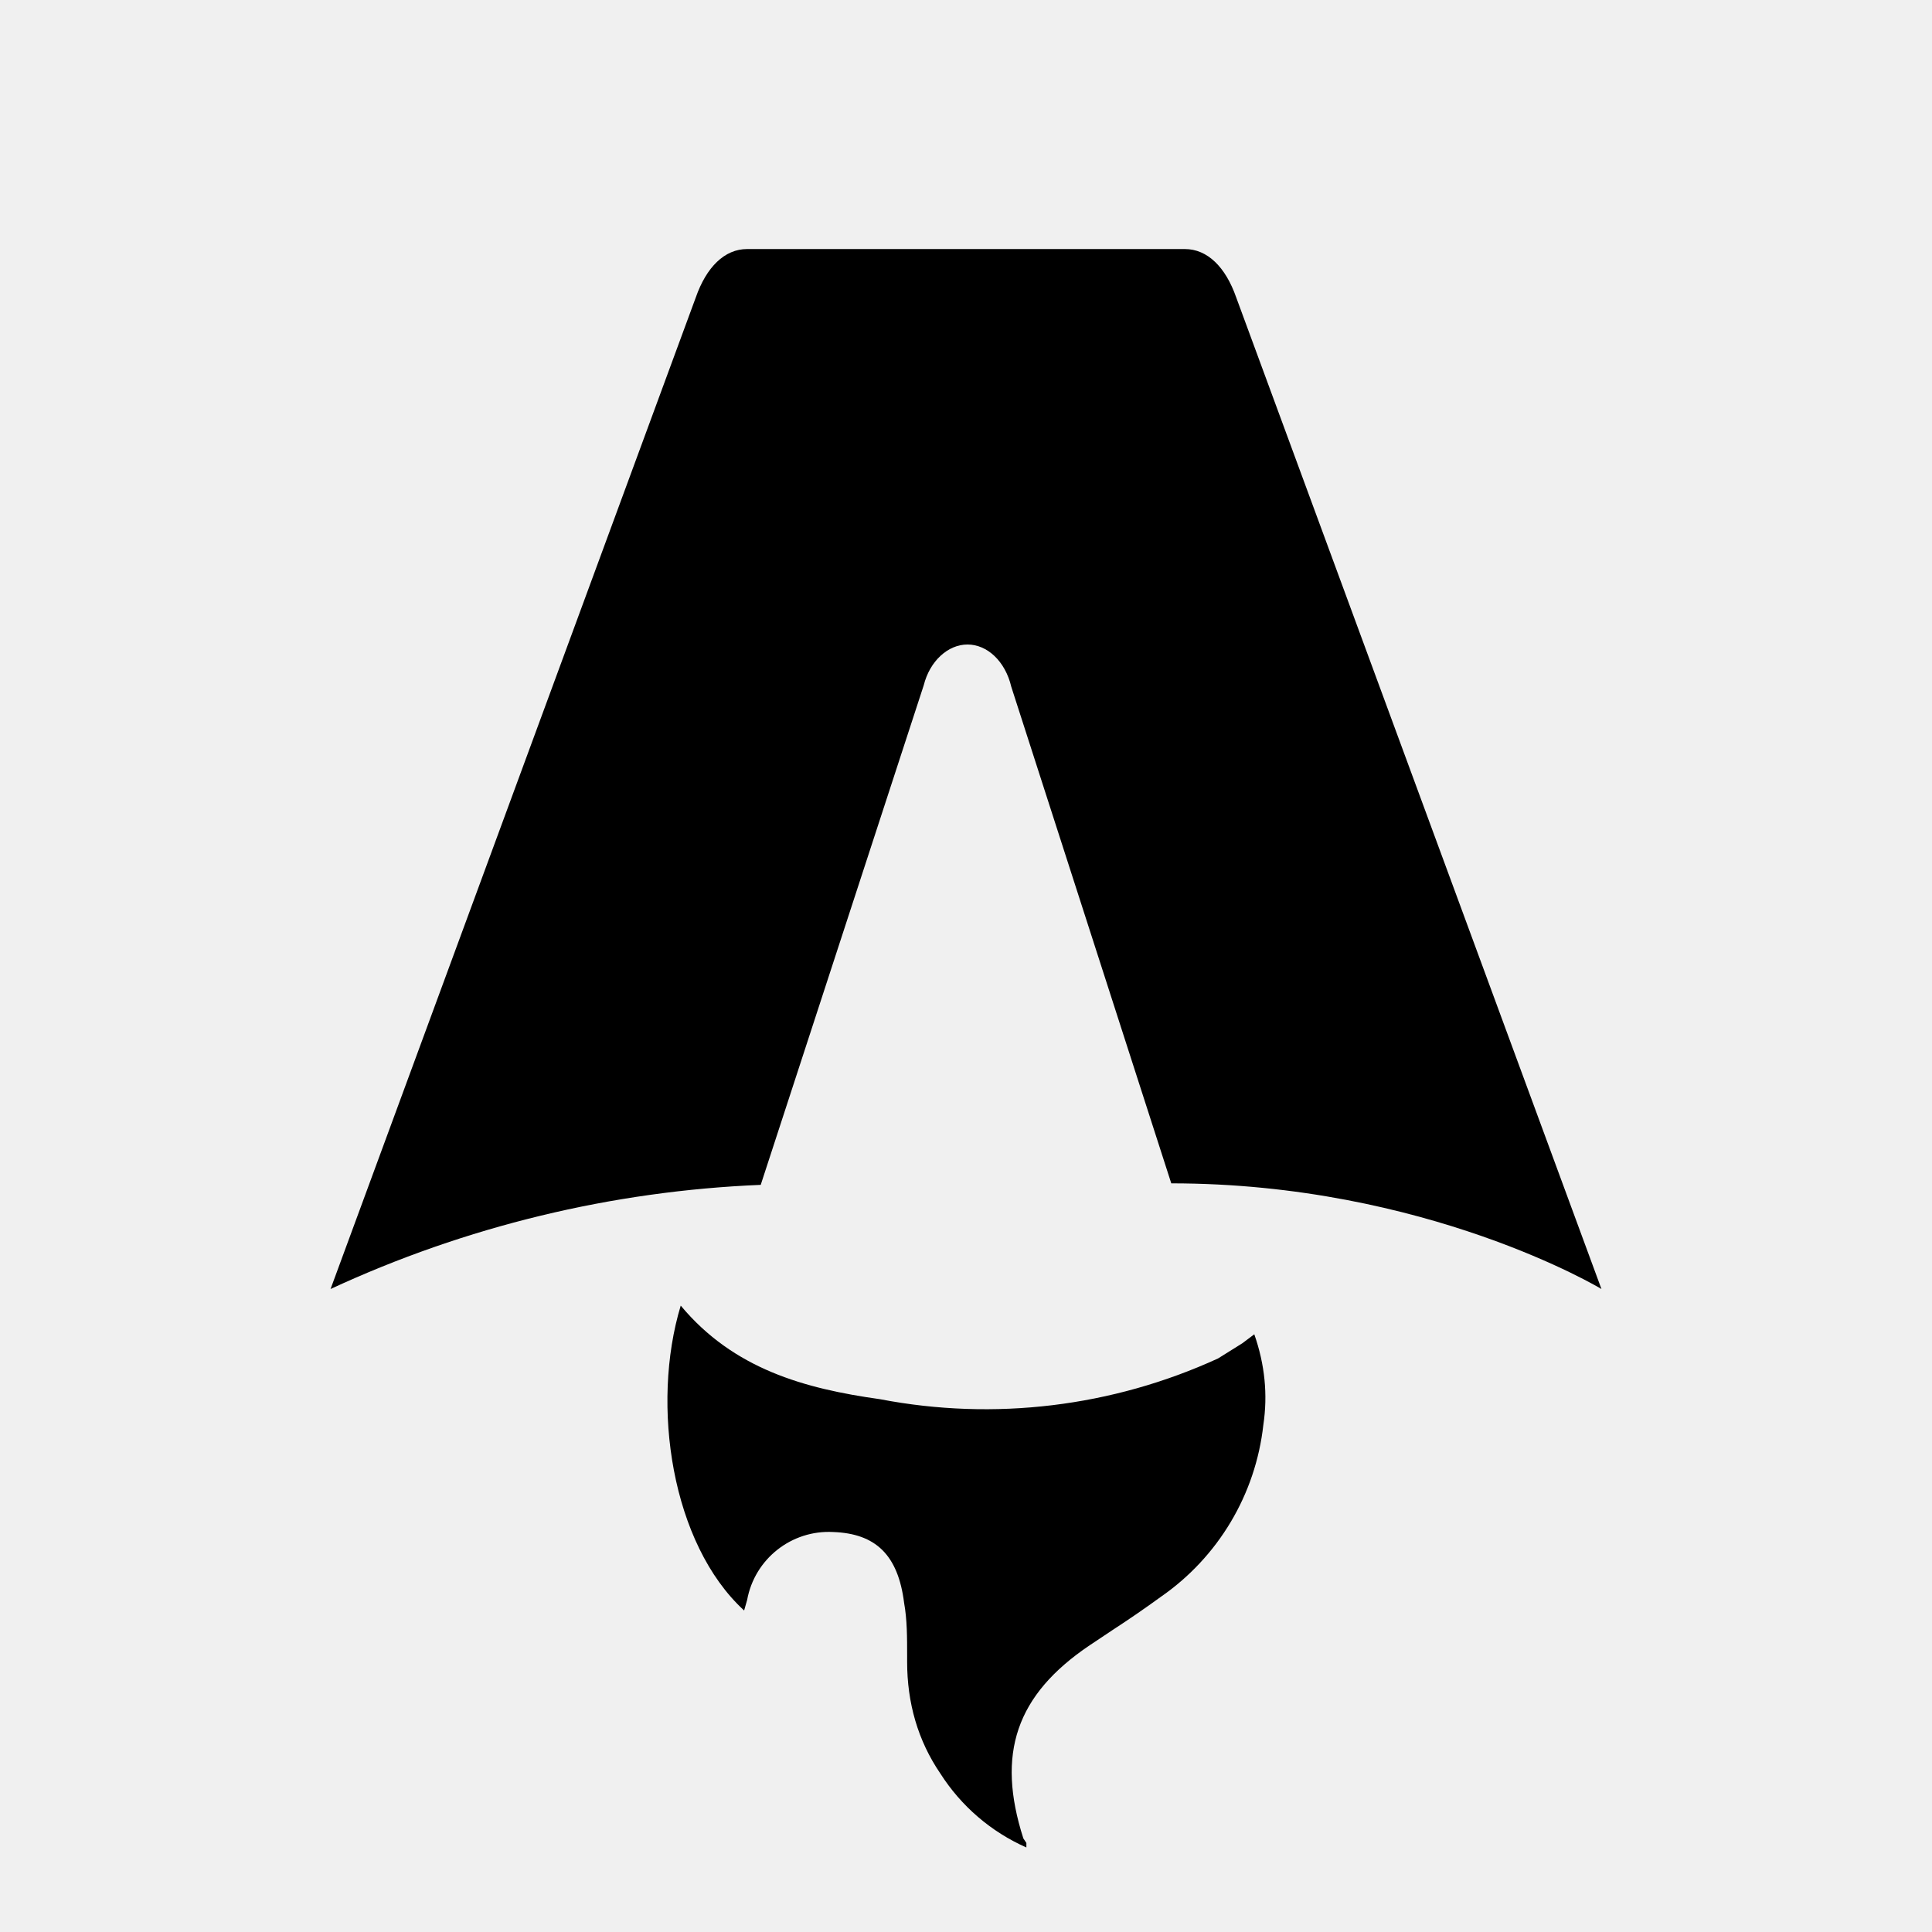
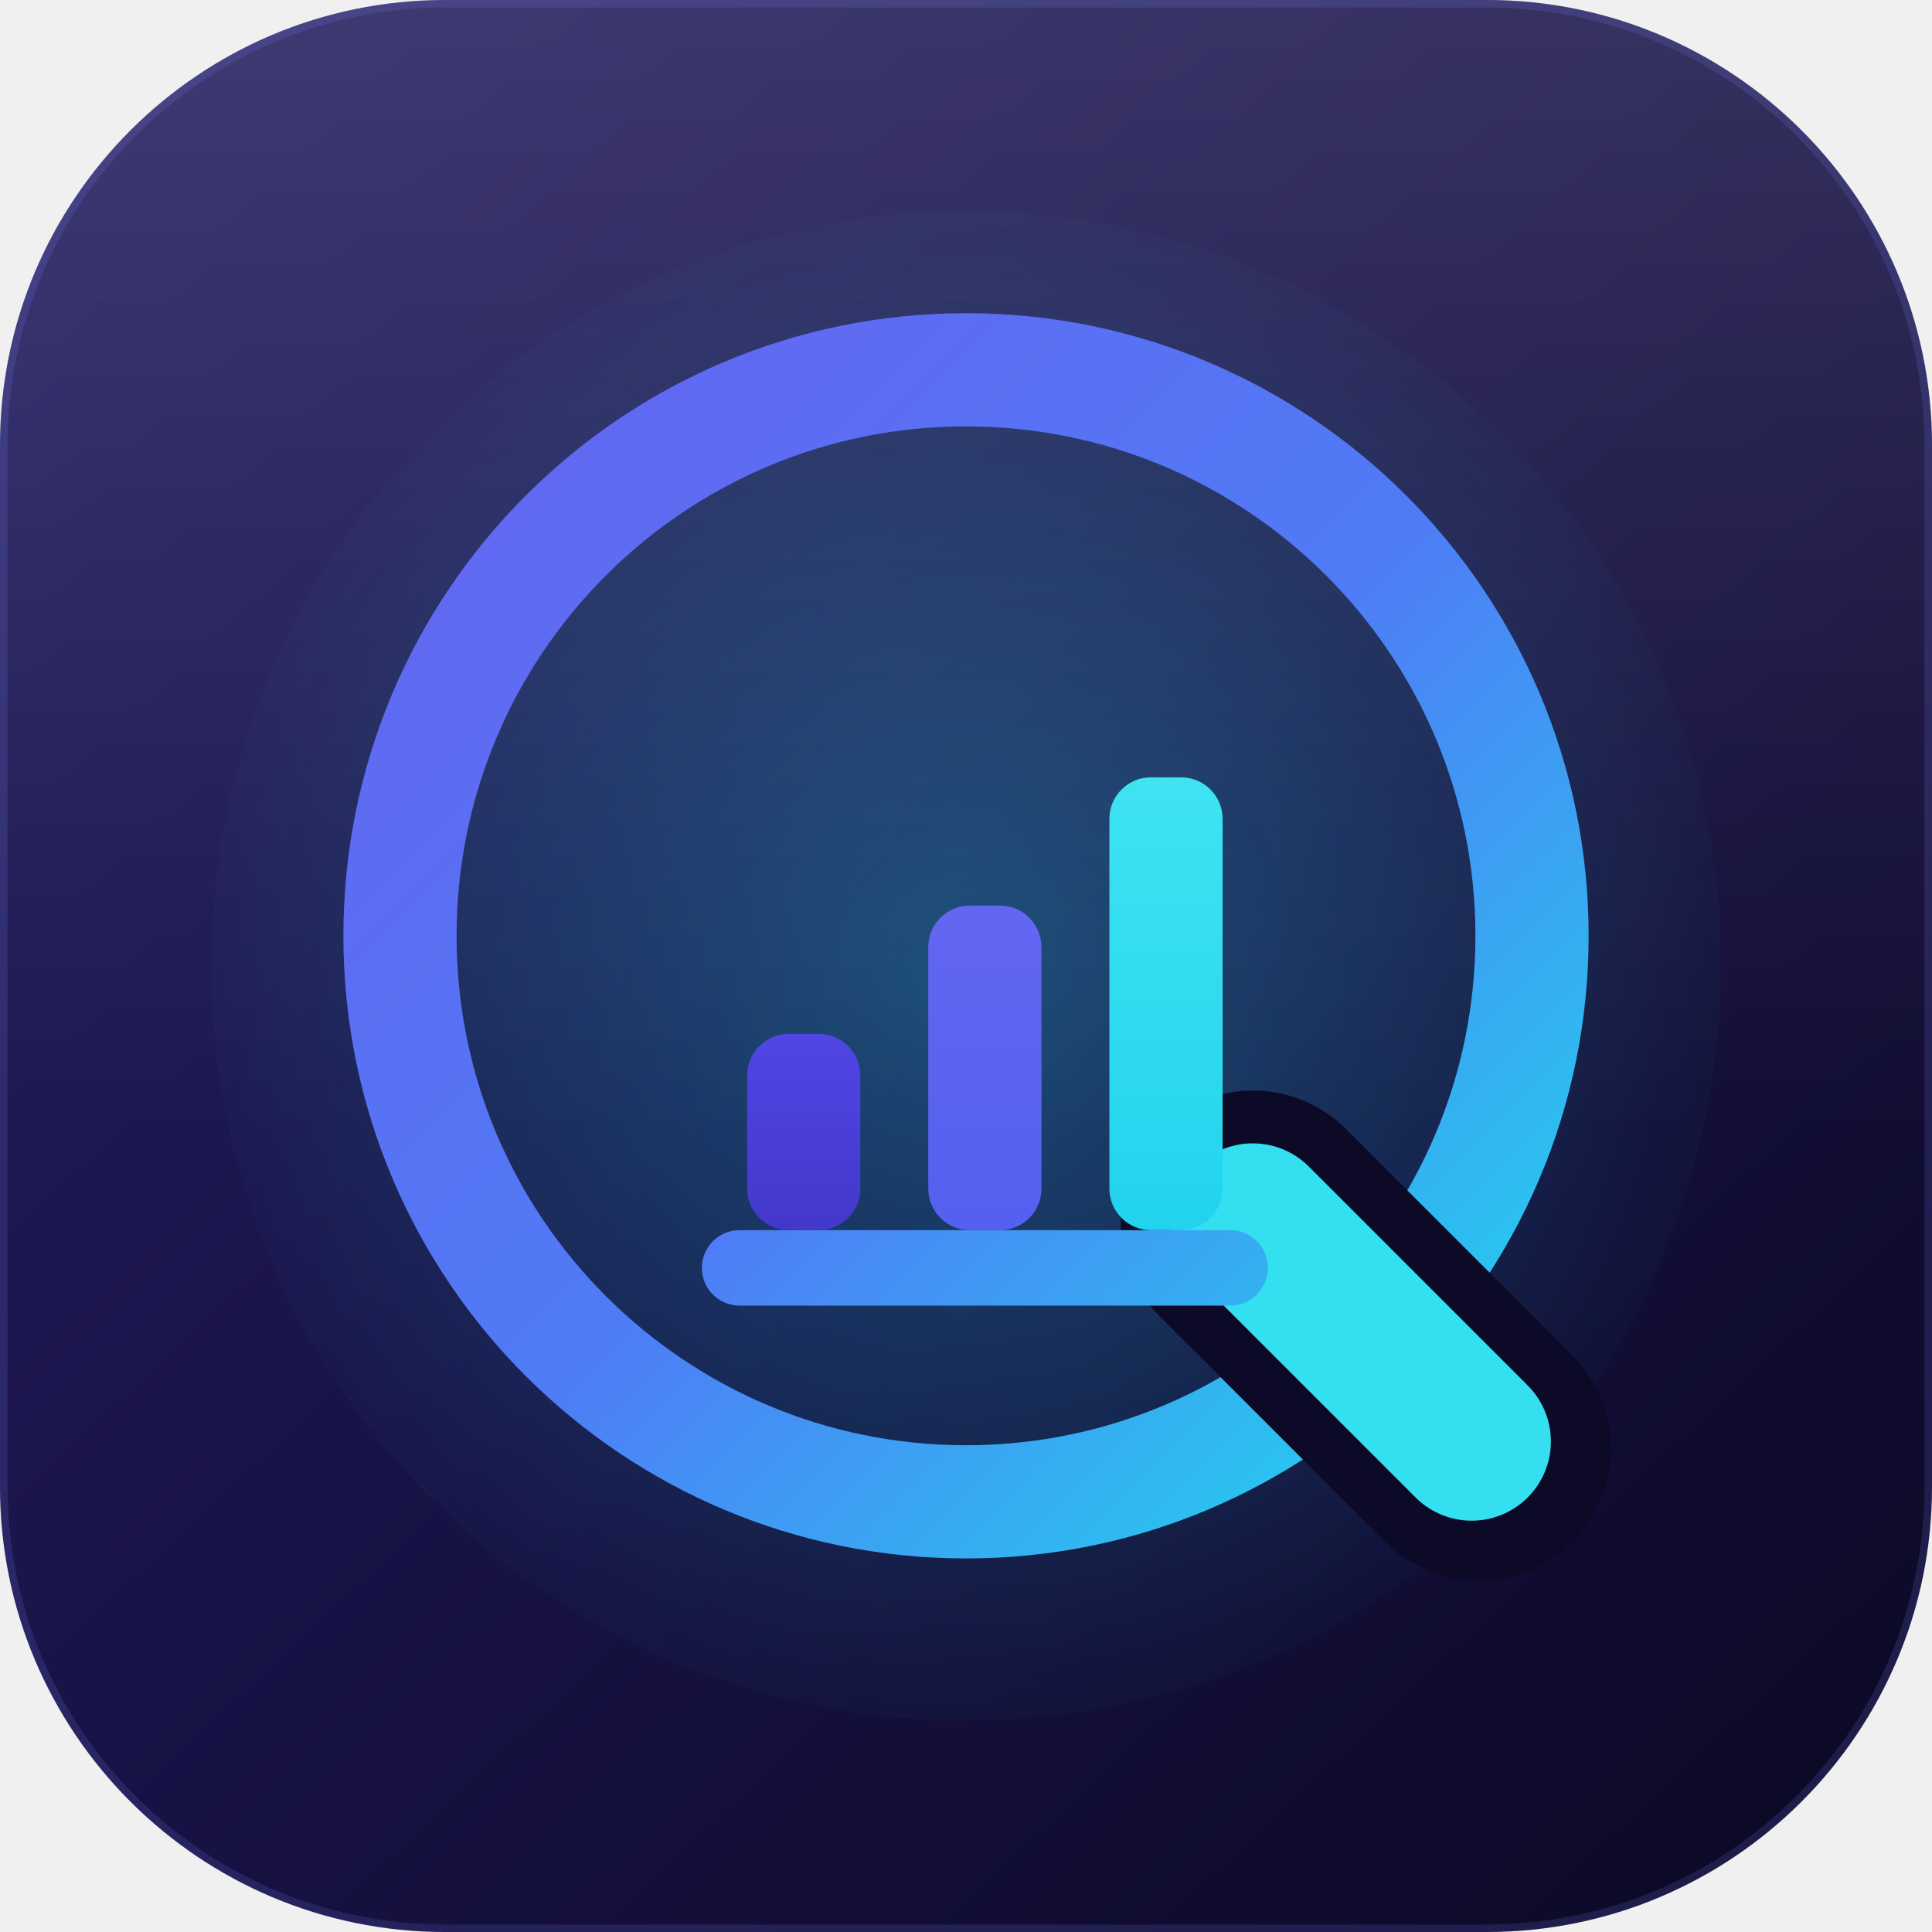
- <svg xmlns="http://www.w3.org/2000/svg" fill="none" viewBox="0 0 128 128">
-   <path d="M50.4 78.5a75.1 75.1 0 0 0-28.5 6.9l24.2-65.7c.7-2 1.9-3.2 3.4-3.2h29c1.5 0 2.7 1.2 3.4 3.2l24.2 65.7s-11.6-7-28.5-7L67 45.5c-.4-1.7-1.6-2.8-2.9-2.8-1.3 0-2.5 1.1-2.9 2.7L50.4 78.5Zm-1.1 28.2Zm-4.2-20.2c-2 6.6-.6 15.8 4.2 20.2a17.5 17.5 0 0 1 .2-.7 5.5 5.5 0 0 1 5.7-4.5c2.8.1 4.3 1.5 4.7 4.7.2 1.1.2 2.3.2 3.5v.4c0 2.7.7 5.2 2.2 7.4a13 13 0 0 0 5.7 4.9v-.3l-.2-.3c-1.8-5.6-.5-9.5 4.4-12.8l1.5-1a73 73 0 0 0 3.2-2.2 16 16 0 0 0 6.8-11.4c.3-2 .1-4-.6-6l-.8.6-1.6 1a37 37 0 0 1-22.4 2.7c-5-.7-9.7-2-13.2-6.2Z" />
-   <style>
-         path { fill: #000; }
-         @media (prefers-color-scheme: dark) {
-             path { fill: #FFF; }
-         }
-     </style>
+ <svg xmlns="http://www.w3.org/2000/svg" viewBox="0 0 512 512">
+   <defs>
+     <linearGradient id="TL" x1="60" y1="40" x2="470" y2="480" gradientUnits="userSpaceOnUse">
+       <stop offset="0" stop-color="#241E5E" />
+       <stop offset="0.52" stop-color="#171244" />
+       <stop offset="1" stop-color="#0D0A28" />
+     </linearGradient>
+     <linearGradient id="SH" x1="0" y1="0" x2="0" y2="300" gradientUnits="userSpaceOnUse">
+       <stop offset="0" stop-color="#fff" stop-opacity="0.12" />
+       <stop offset="1" stop-color="#fff" stop-opacity="0" />
+     </linearGradient>
+     <radialGradient id="HALO" cx="0.5" cy="0.5" r="0.55">
+       <stop offset="0" stop-color="#22D3EE" stop-opacity="0.30" />
+       <stop offset="1" stop-color="#22D3EE" stop-opacity="0" />
+     </radialGradient>
+     <linearGradient id="ring" x1="120" y1="120" x2="392" y2="392" gradientUnits="userSpaceOnUse">
+       <stop offset="0" stop-color="#6366F1" />
+       <stop offset="0.5" stop-color="#4F7BF6" />
+       <stop offset="1" stop-color="#22D3EE" />
+     </linearGradient>
+     <linearGradient id="b1" x1="0" y1="1" x2="0" y2="0">
+       <stop offset="0" stop-color="#4338CA" />
+       <stop offset="1" stop-color="#4F46E5" />
+     </linearGradient>
+     <linearGradient id="b2" x1="0" y1="1" x2="0" y2="0">
+       <stop offset="0" stop-color="#5560F0" />
+       <stop offset="1" stop-color="#6366F1" />
+     </linearGradient>
+     <linearGradient id="b3" x1="0" y1="1" x2="0" y2="0">
+       <stop offset="0" stop-color="#22D3EE" />
+       <stop offset="1" stop-color="#3FE3F2" />
+     </linearGradient>
+   </defs>
+   <rect width="512" height="512" rx="118" fill="url(#TL)" />
+   <rect width="512" height="512" rx="118" fill="url(#SH)" />
+   <rect x="1" y="1" width="510" height="510" rx="117" fill="none" stroke="#7C86FF" stroke-opacity="0.16" stroke-width="2" />
+   <circle cx="256" cy="256" r="200" fill="url(#HALO)" />
+   <circle cx="256" cy="248" r="150" fill="none" stroke="url(#ring)" stroke-width="30" />
+   <line x1="332" y1="324" x2="392" y2="384" stroke="#0D0A28" stroke-width="70" stroke-linecap="round" />
+   <line x1="332" y1="324" x2="390" y2="382" stroke="#34E0F0" stroke-width="42" stroke-linecap="round" />
+   <rect x="186" y="326" width="150" height="20" rx="10" fill="url(#ring)" />
+   <rect x="198" y="274" width="30" height="52" rx="11" fill="url(#b1)" />
+   <rect x="246" y="240" width="30" height="86" rx="11" fill="url(#b2)" />
+   <rect x="294" y="206" width="30" height="120" rx="11" fill="url(#b3)" />
</svg>
